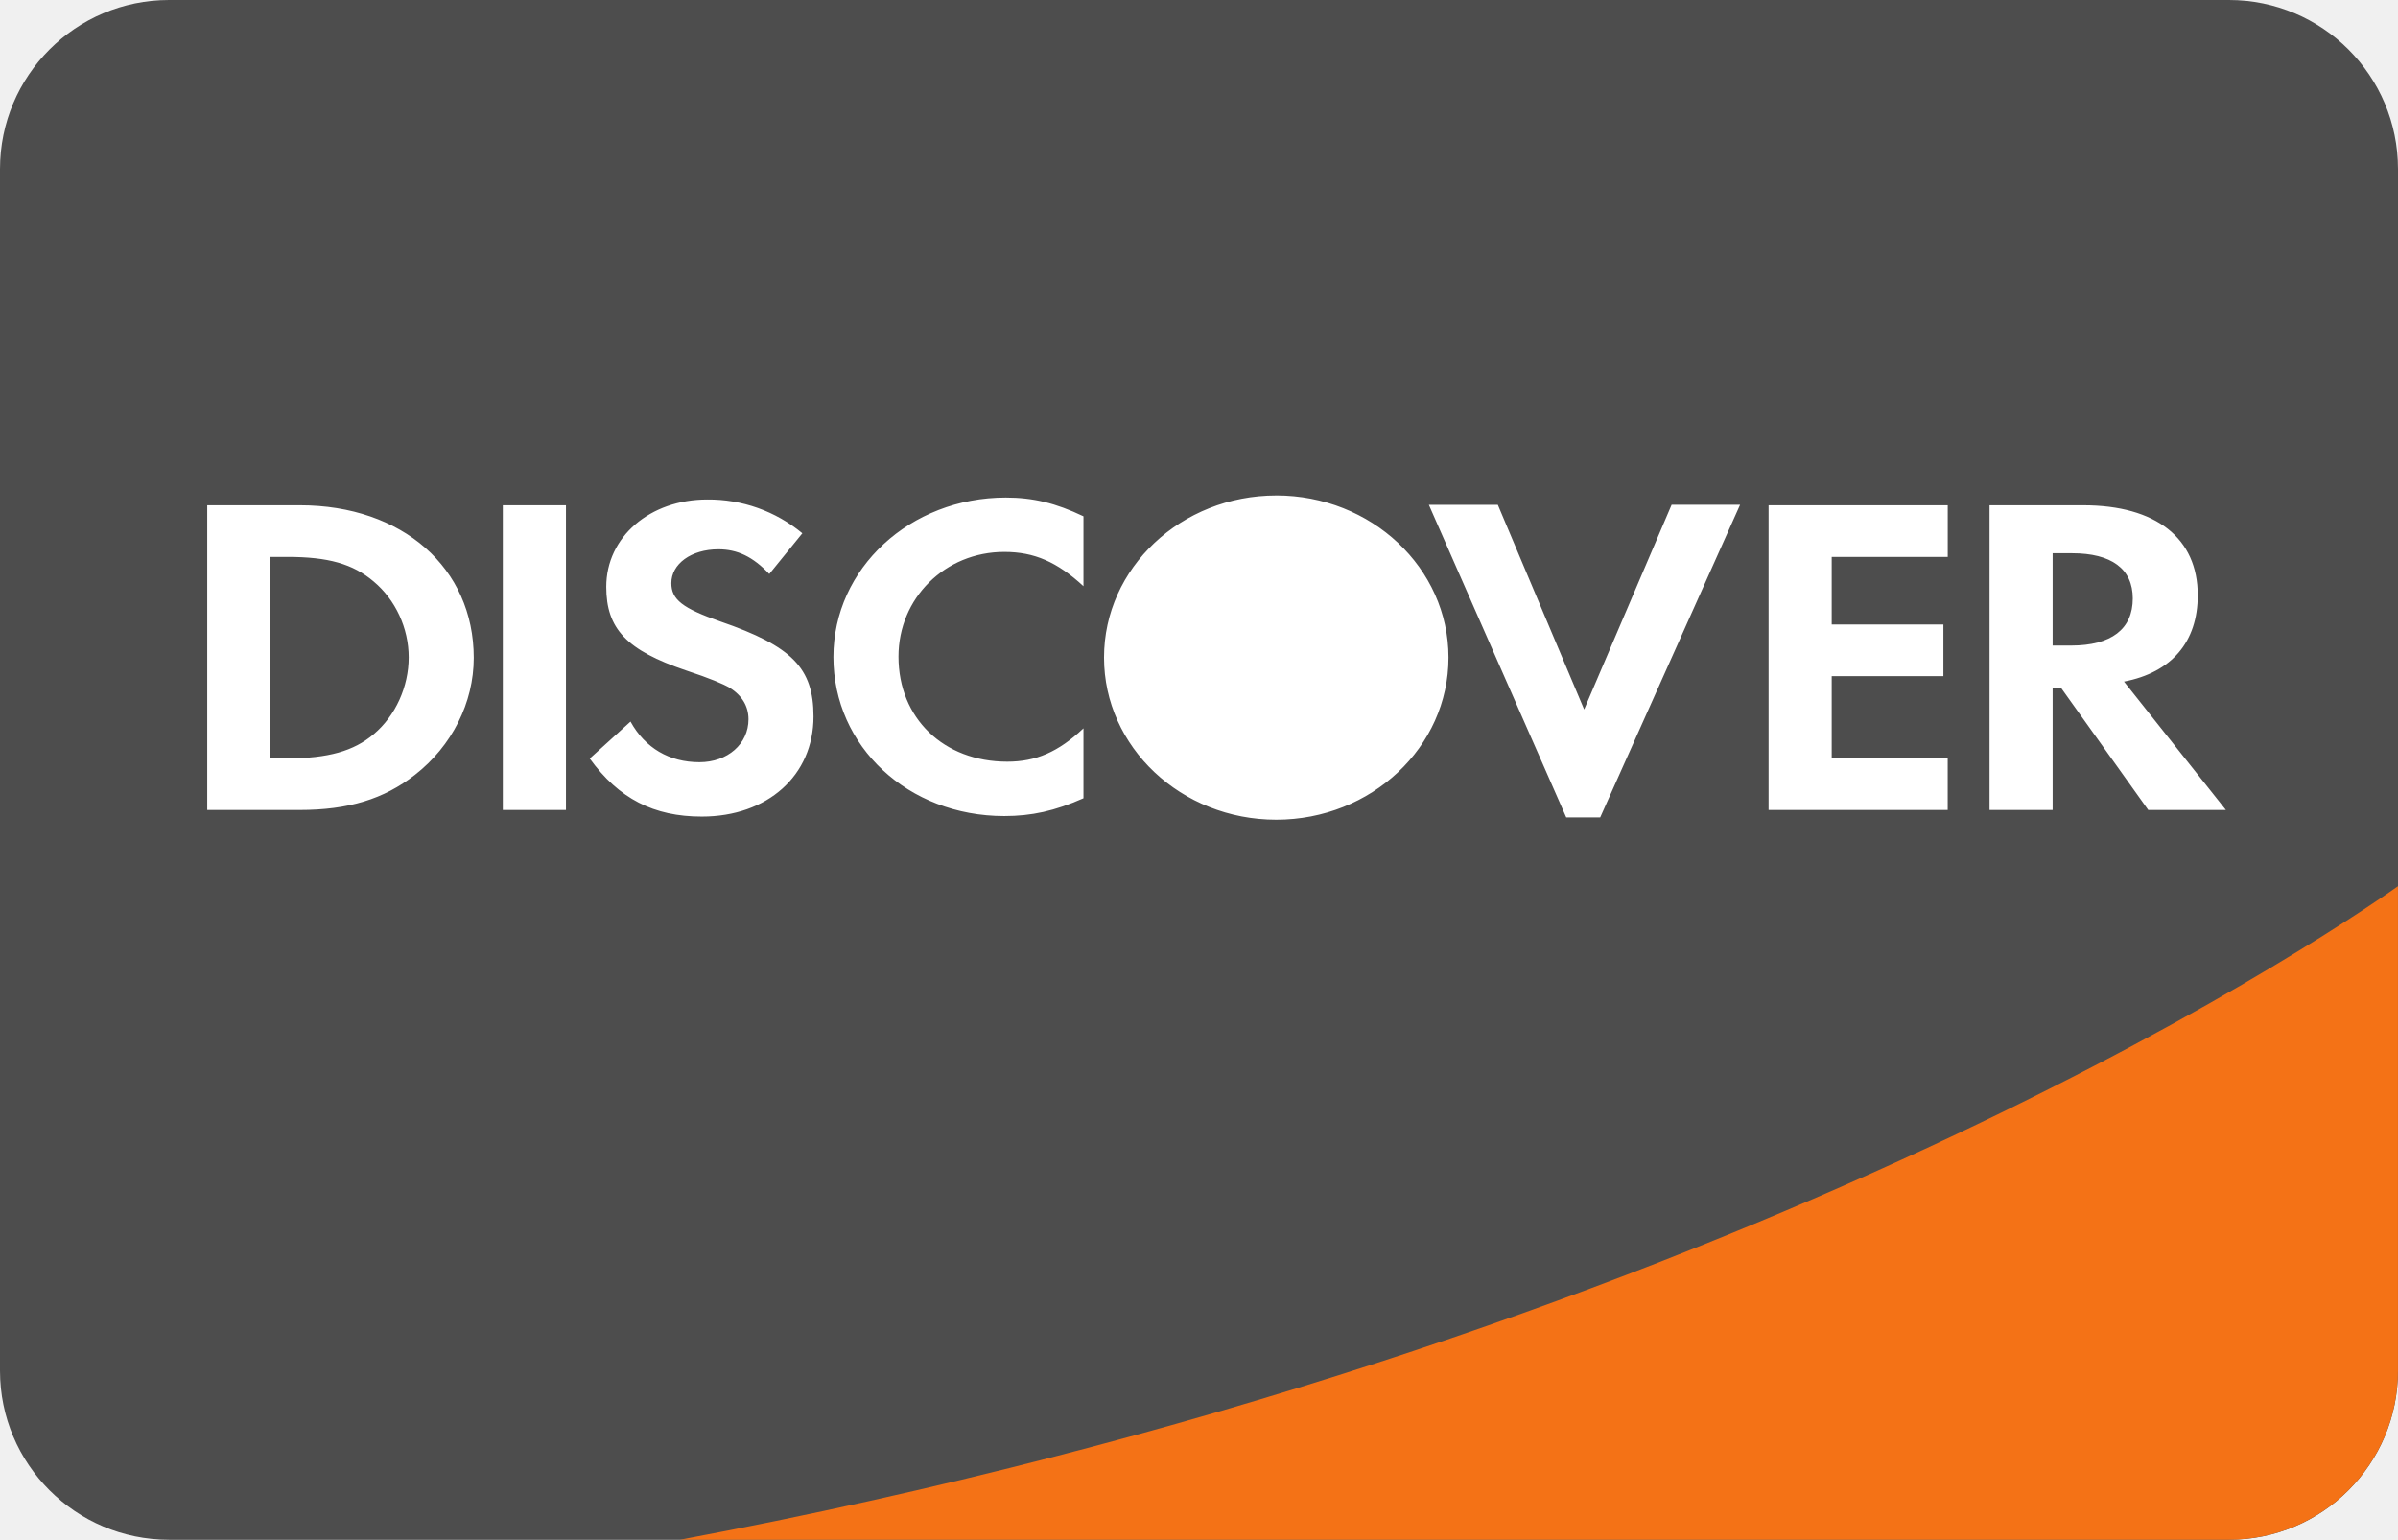
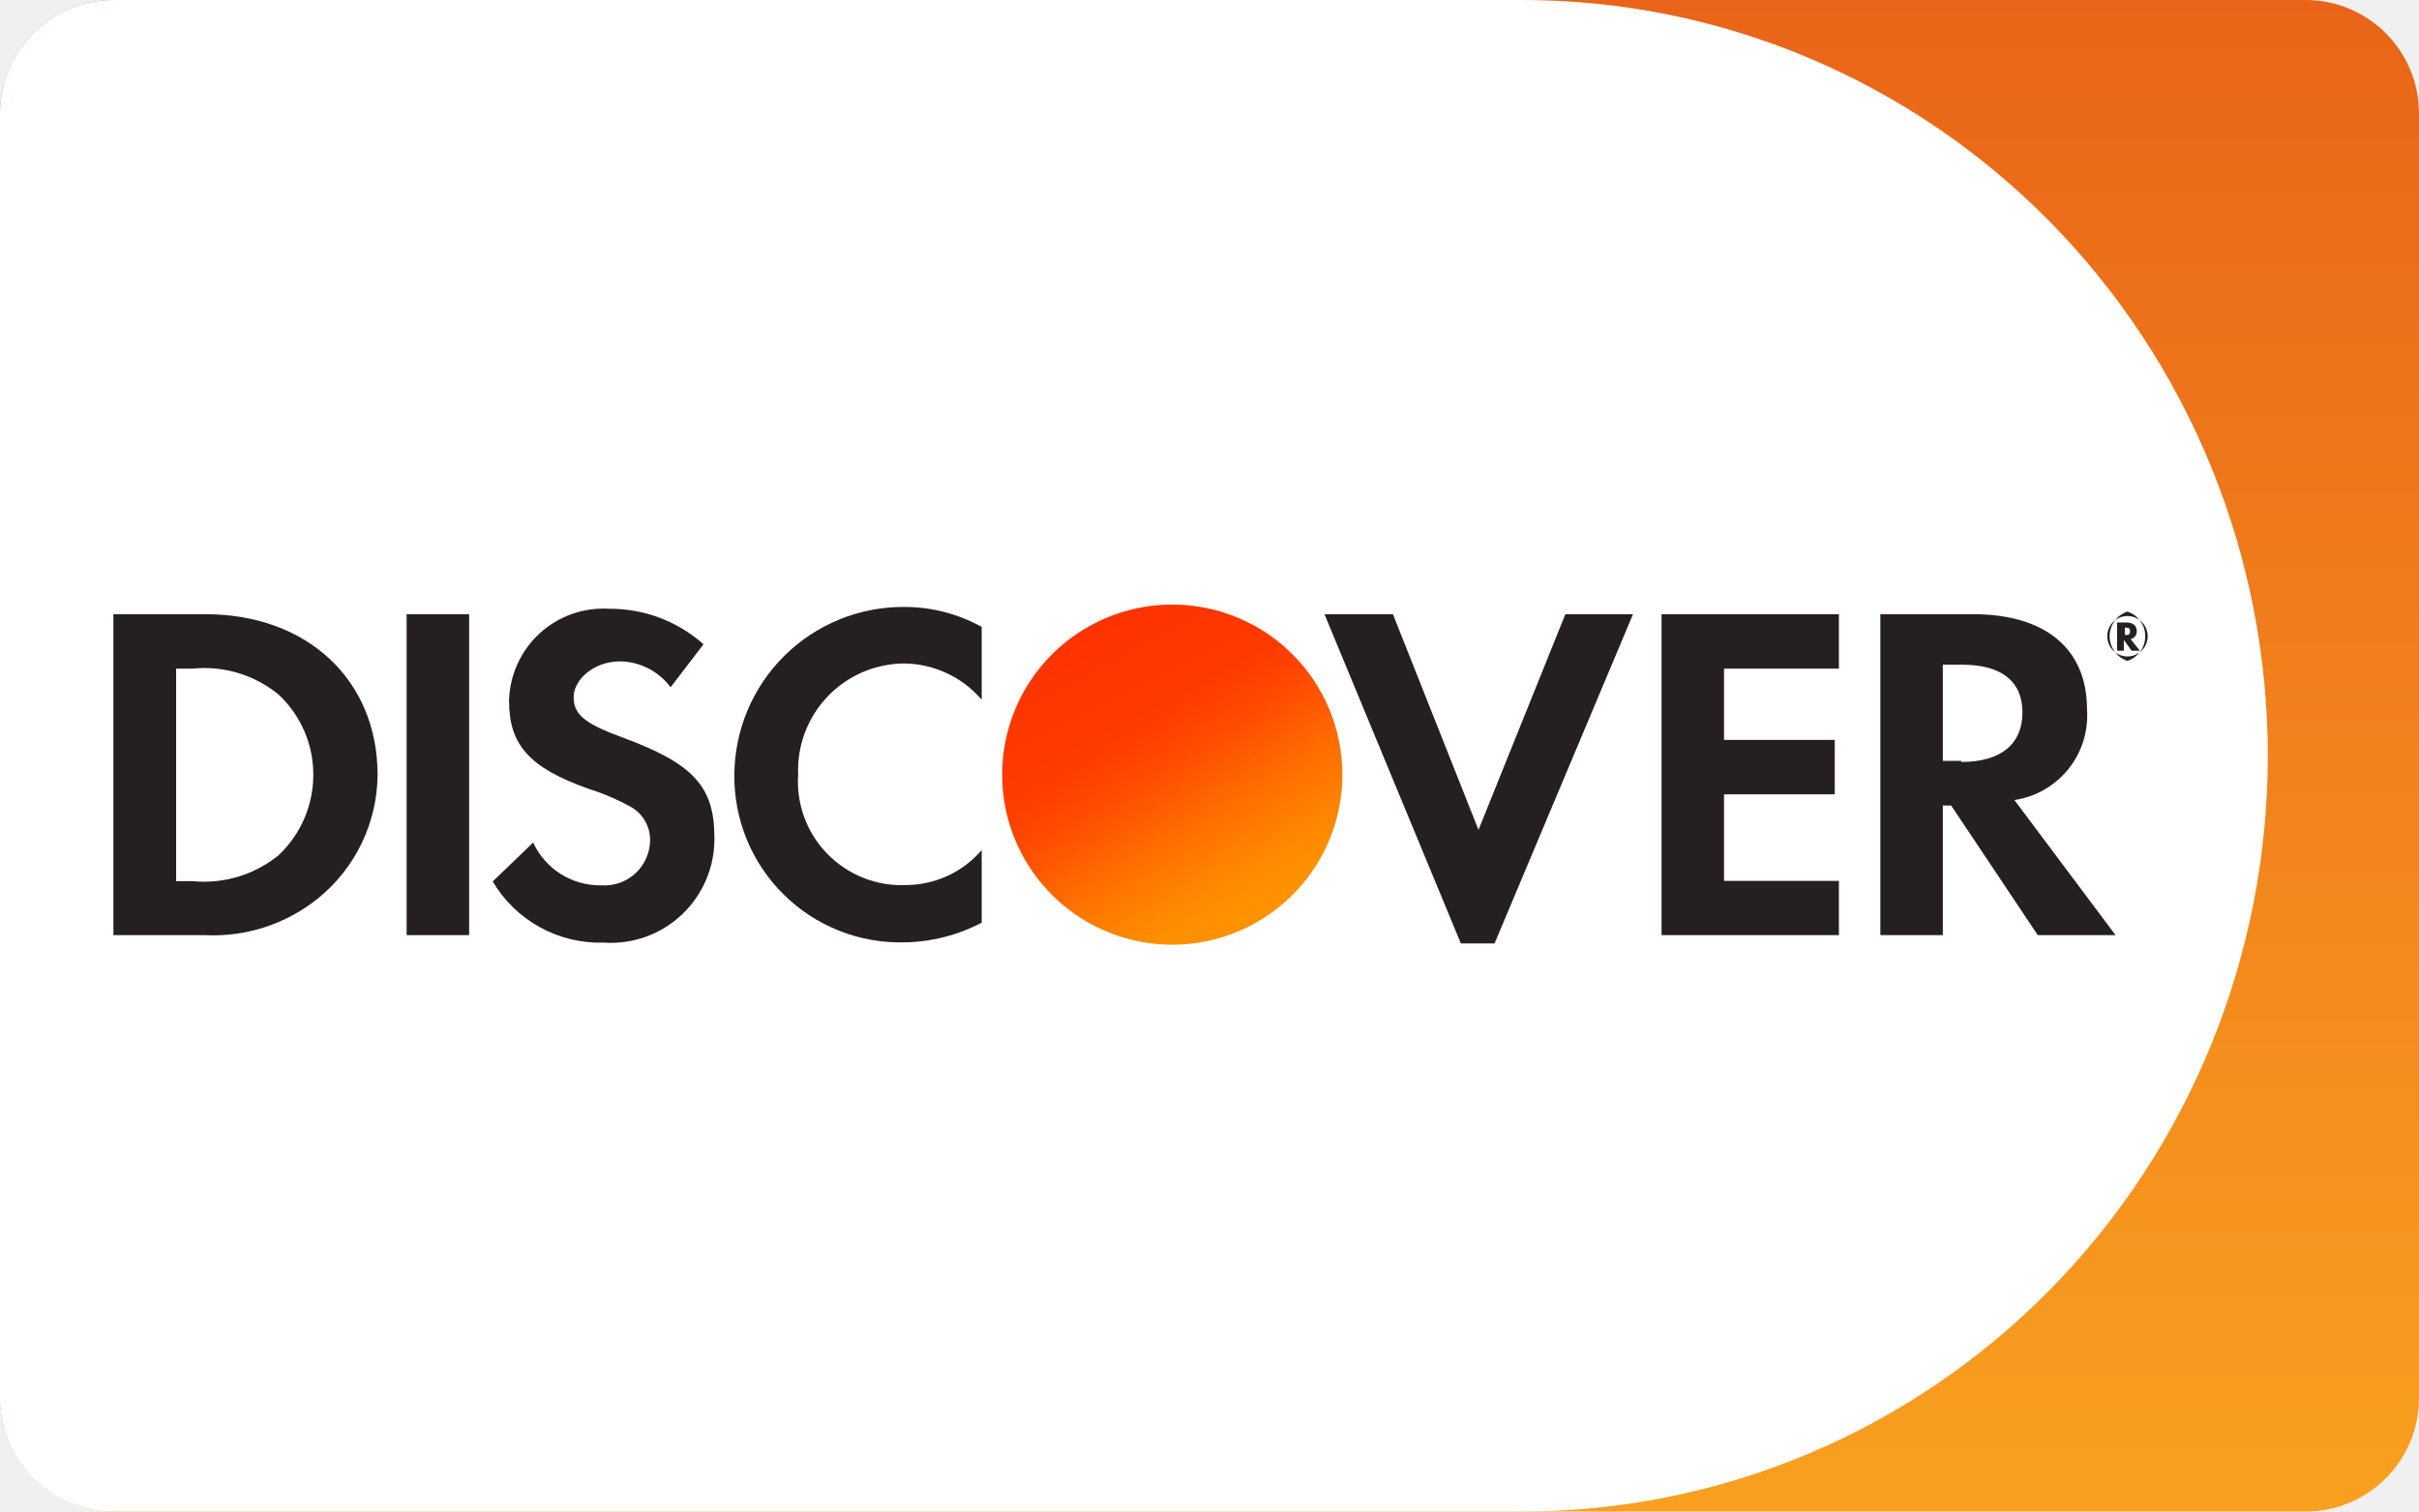
- <svg xmlns="http://www.w3.org/2000/svg" viewBox="0 0 780 501">
-   <g fill="none" fill-rule="evenodd">
-     <path d="M55 0A55 55 0 000 55v391a55 55 0 0055 55h670a55 55 0 0055-55V55a55 55 0 00-55-55H55z" fill="#4D4D4D" />
-     <path d="M415.13 161.21c30.94 0 56.02 23.58 56.02 52.71v.04c0 29.12-25.08 52.74-56.02 52.74-30.94 0-56.02-23.62-56.02-52.74v-.04c0-29.13 25.08-52.7 56.02-52.7zm-87.98.68c8.84 0 16.25 1.79 25.27 6.1v22.74c-8.54-7.86-15.96-11.15-25.76-11.15-19.26 0-34.41 15.01-34.41 34.05 0 20.08 14.68 34.2 35.37 34.2 9.31 0 16.59-3.12 24.8-10.86v22.76c-9.34 4.14-16.91 5.78-25.76 5.78-31.27 0-55.58-22.6-55.58-51.74 0-28.82 24.95-51.88 56.07-51.88zm-97.11.63a47.76 47.76 0 0130.94 11l-10.75 13.24c-5.35-5.64-10.4-8.03-16.56-8.03-8.85 0-15.3 4.75-15.3 11 0 5.35 3.62 8.18 15.94 12.48 23.37 8.04 30.3 15.17 30.3 30.92 0 19.2-14.98 32.55-36.33 32.55-15.63 0-26.99-5.8-36.45-18.87l13.26-12.03c4.73 8.61 12.63 13.22 22.42 13.22 9.17 0 15.95-5.95 15.95-13.98 0-4.16-2.05-7.73-6.16-10.26-2.06-1.2-6.16-2.98-14.2-5.64-19.29-6.54-25.9-13.53-25.9-27.19 0-16.23 14.2-28.41 32.84-28.41zm234.72 1.73h22.44l28.08 66.59 28.45-66.6H566l-45.5 101.7h-11.05l-44.69-101.7zm-397.35.15h30.15c33.32 0 56.54 20.38 56.54 49.64 0 14.59-7.1 28.7-19.12 38.06-10.1 7.9-21.63 11.44-37.57 11.44h-30V164.4zm96.14 0h20.54v99.14h-20.54V164.4zm411.73 0h58.26v16.8H595.8v22h36.33V220H595.8v26.76h37.73v16.78h-58.26V164.4zm71.86 0h30.46c23.69 0 37.26 10.71 37.26 29.27 0 15.18-8.51 25.14-23.99 28.1l33.15 41.77h-25.26l-28.43-39.83h-2.67v39.83h-20.52V164.4zm20.52 15.62v30.02h6c13.11 0 20.07-5.36 20.07-15.33 0-9.65-6.96-14.7-19.75-14.7h-6.32zM87.94 181.2v65.56h5.51c13.27 0 21.66-2.4 28.11-7.88 7.1-5.96 11.38-15.47 11.38-24.98 0-9.5-4.28-18.73-11.38-24.68-6.78-5.78-14.84-8.02-28.1-8.02h-5.52z" fill="#FFF" />
-     <path d="M779.98 288.36C753.93 306.7 558.9 437.7 221.23 500.98h503.76a55 55 0 0055-55V288.36z" fill="#F47216" />
+ <svg xmlns="http://www.w3.org/2000/svg" width="64" height="40" viewBox="0 0 64 40" fill="none">
+   <g clip-path="url(#clip0_7623_49386)">
+     <rect width="64" height="40" rx="3" fill="white" />
+     <rect width="64" height="40" fill="url(#paint0_linear_7623_49386)" />
+     <path d="M2.32607e-05 1.422V38.578C2.32607e-05 38.955 0 40 0 40C0 40 1.03 40 1.402 40H40.285C45.513 40 50.526 37.894 54.223 34.144C57.92 30.394 59.998 25.308 60 20.004C60 17.377 59.49 14.775 58.499 12.348C57.508 9.922 56.056 7.716 54.226 5.859C52.395 4.001 50.222 2.528 47.83 1.523C45.438 0.517 42.874 1.12429e-05 40.285 1.12429e-05H1.402C1.03 1.12429e-05 1.30981e-05 0 1.30981e-05 0C1.30981e-05 0 2.32607e-05 1.045 2.32607e-05 1.422Z" fill="white" />
+     <path d="M5.435 16.254H3V24.746H5.394C6.491 24.807 7.572 24.457 8.426 23.765C8.91 23.37 9.301 22.874 9.571 22.311C9.842 21.747 9.985 21.131 9.99 20.507C9.99 18.003 8.138 16.254 5.435 16.254ZM7.37 22.633C6.732 23.151 5.917 23.397 5.099 23.319H4.66V17.694H5.099C5.504 17.653 5.913 17.693 6.303 17.811C6.693 17.928 7.055 18.122 7.37 18.38C7.66 18.651 7.891 18.978 8.049 19.341C8.207 19.705 8.289 20.097 8.289 20.493C8.291 20.894 8.21 21.291 8.052 21.659C7.894 22.027 7.661 22.359 7.37 22.633Z" fill="#261F20" />
+     <path d="M12.412 16.254H10.758V24.746H12.412V16.254Z" fill="#261F20" />
+     <path d="M16.459 19.512C15.464 19.149 15.176 18.902 15.176 18.449C15.176 17.996 15.697 17.502 16.411 17.502C16.67 17.507 16.925 17.571 17.156 17.69C17.387 17.809 17.587 17.98 17.742 18.188L18.613 17.05C17.926 16.438 17.036 16.103 16.116 16.11C15.781 16.089 15.445 16.137 15.128 16.249C14.812 16.362 14.521 16.537 14.274 16.764C14.027 16.992 13.828 17.267 13.69 17.573C13.551 17.878 13.476 18.209 13.468 18.545C13.468 19.711 14.003 20.315 15.56 20.87C15.955 20.994 16.337 21.158 16.699 21.358C16.853 21.446 16.98 21.574 17.068 21.729C17.156 21.883 17.202 22.058 17.2 22.235C17.198 22.4 17.163 22.563 17.096 22.713C17.03 22.864 16.933 22.999 16.812 23.111C16.692 23.223 16.549 23.308 16.394 23.363C16.239 23.418 16.074 23.44 15.91 23.429C15.532 23.436 15.16 23.332 14.84 23.132C14.519 22.931 14.264 22.641 14.106 22.297L13.036 23.326C13.335 23.834 13.766 24.253 14.282 24.537C14.799 24.822 15.382 24.963 15.972 24.945C16.351 24.971 16.731 24.918 17.089 24.789C17.446 24.66 17.773 24.458 18.048 24.196C18.323 23.934 18.541 23.618 18.688 23.268C18.835 22.917 18.907 22.54 18.901 22.16C18.901 20.816 18.345 20.205 16.459 19.512Z" fill="#261F20" />
+     <path d="M19.429 20.507C19.423 21.095 19.536 21.678 19.76 22.222C19.984 22.766 20.316 23.259 20.734 23.672C21.152 24.086 21.65 24.411 22.196 24.628C22.743 24.846 23.327 24.951 23.915 24.938C24.633 24.929 25.338 24.75 25.973 24.417V22.496C25.725 22.785 25.418 23.017 25.072 23.177C24.727 23.336 24.351 23.42 23.97 23.422C23.585 23.439 23.2 23.373 22.841 23.231C22.483 23.088 22.158 22.872 21.889 22.596C21.619 22.319 21.411 21.989 21.278 21.627C21.145 21.265 21.09 20.878 21.117 20.493C21.102 20.115 21.163 19.738 21.297 19.384C21.431 19.03 21.634 18.707 21.895 18.433C22.156 18.159 22.469 17.941 22.816 17.79C23.163 17.64 23.537 17.561 23.915 17.557C24.307 17.561 24.693 17.649 25.048 17.814C25.403 17.98 25.719 18.22 25.973 18.517V16.59C25.344 16.241 24.635 16.059 23.915 16.062C23.329 16.059 22.748 16.172 22.205 16.394C21.662 16.616 21.168 16.942 20.752 17.355C20.335 17.768 20.004 18.259 19.777 18.799C19.55 19.34 19.432 19.92 19.429 20.507Z" fill="#261F20" />
+     <path d="M39.117 21.961L36.853 16.254H35.042L38.65 24.966H39.542L43.205 16.254H41.415L39.117 21.961Z" fill="#261F20" />
+     <path d="M43.96 24.746H48.652V23.312H45.613V21.021H48.542V19.581H45.613V17.694H48.652V16.254H43.96V24.746Z" fill="#261F20" />
+     <path d="M55.216 18.765C55.216 17.173 54.119 16.254 52.205 16.254H49.749V24.746H51.402V21.316H51.622L53.913 24.746H55.971L53.296 21.172C53.861 21.087 54.372 20.792 54.729 20.345C55.085 19.899 55.259 19.334 55.216 18.765ZM51.889 20.136H51.402V17.591H51.917C52.946 17.591 53.508 18.024 53.508 18.854C53.508 19.684 52.946 20.164 51.889 20.164V20.136Z" fill="#261F20" />
+     <path d="M56.533 16.7C56.533 16.556 56.431 16.473 56.252 16.473H56.012V17.221H56.191V16.933L56.396 17.221H56.616L56.369 16.912C56.417 16.902 56.461 16.876 56.491 16.837C56.521 16.798 56.536 16.749 56.533 16.7ZM56.218 16.803V16.61C56.307 16.61 56.355 16.61 56.355 16.707C56.355 16.803 56.307 16.803 56.218 16.803Z" fill="#261F20" />
+     <path d="M56.286 16.185C56.149 16.23 56.03 16.318 55.945 16.435C55.86 16.552 55.815 16.692 55.815 16.837C55.815 16.981 55.86 17.122 55.945 17.239C56.03 17.356 56.149 17.444 56.286 17.489C56.424 17.444 56.543 17.356 56.628 17.239C56.713 17.122 56.758 16.981 56.758 16.837C56.758 16.692 56.713 16.552 56.628 16.435C56.543 16.318 56.424 16.23 56.286 16.185ZM56.286 17.372C56.145 17.372 56.008 17.316 55.908 17.215C55.808 17.115 55.752 16.979 55.752 16.837C55.752 16.695 55.808 16.559 55.908 16.459C56.008 16.358 56.145 16.302 56.286 16.302C56.428 16.302 56.565 16.358 56.665 16.459C56.765 16.559 56.822 16.695 56.822 16.837C56.822 16.979 56.765 17.115 56.665 17.215C56.565 17.316 56.428 17.372 56.286 17.372Z" fill="#261F20" />
+     <path d="M35.515 20.493C35.517 21.384 35.254 22.255 34.76 22.996C34.266 23.737 33.563 24.315 32.74 24.656C31.918 24.998 31.013 25.087 30.139 24.914C29.265 24.741 28.463 24.312 27.833 23.682C27.203 23.052 26.775 22.25 26.601 21.376C26.428 20.503 26.518 19.597 26.859 18.775C27.201 17.952 27.778 17.25 28.519 16.756C29.261 16.262 30.131 15.999 31.022 16C32.213 16.002 33.355 16.476 34.197 17.318C35.039 18.16 35.513 19.302 35.515 20.493Z" fill="url(#paint1_linear_7623_49386)" />
+     <path style="mix-blend-mode:multiply" opacity="0.65" d="M35.515 20.493C35.517 21.384 35.254 22.255 34.76 22.996C34.266 23.737 33.563 24.315 32.74 24.656C31.918 24.998 31.013 25.087 30.139 24.914C29.265 24.741 28.463 24.312 27.833 23.682C27.203 23.052 26.775 22.25 26.601 21.376C26.428 20.503 26.518 19.597 26.859 18.775C27.201 17.952 27.778 17.25 28.519 16.756C29.261 16.262 30.131 15.999 31.022 16C32.213 16.002 33.355 16.476 34.197 17.318C35.039 18.16 35.513 19.302 35.515 20.493Z" fill="url(#paint2_linear_7623_49386)" />
  </g>
+   <defs>
+     <linearGradient id="paint0_linear_7623_49386" x1="32" y1="0" x2="32" y2="40" gradientUnits="userSpaceOnUse">
+       <stop stop-color="#E96418" />
+       <stop offset="1" stop-color="#F9A020" />
+     </linearGradient>
+     <linearGradient id="paint1_linear_7623_49386" x1="33.32" y1="24.095" x2="30.206" y2="19.224" gradientUnits="userSpaceOnUse">
+       <stop stop-color="#FF9200" />
+       <stop offset="0.21" stop-color="#FF8D00" />
+       <stop offset="0.45" stop-color="#FF8000" />
+       <stop offset="0.62" stop-color="#FF7100" />
+       <stop offset="0.82" stop-color="#FF5E00" />
+       <stop offset="1" stop-color="#FF5200" />
+     </linearGradient>
+     <linearGradient id="paint2_linear_7623_49386" x1="32.826" y1="24.033" x2="28.278" y2="15.136" gradientUnits="userSpaceOnUse">
+       <stop stop-color="#FF7100" stop-opacity="0" />
+       <stop offset="0.03" stop-color="#FF6E00" stop-opacity="0.03" />
+       <stop offset="0.21" stop-color="#FF5A00" stop-opacity="0.25" />
+       <stop offset="0.39" stop-color="#FF4900" stop-opacity="0.42" />
+       <stop offset="0.56" stop-color="#FF3C00" stop-opacity="0.56" />
+       <stop offset="0.72" stop-color="#FF3300" stop-opacity="0.66" />
+       <stop offset="0.86" stop-color="#FF2D00" stop-opacity="0.72" />
+       <stop offset="0.98" stop-color="#FF2B00" stop-opacity="0.74" />
+     </linearGradient>
+     <clipPath id="clip0_7623_49386">
+       <rect width="64" height="40" rx="3" fill="white" />
+     </clipPath>
+   </defs>
</svg>
